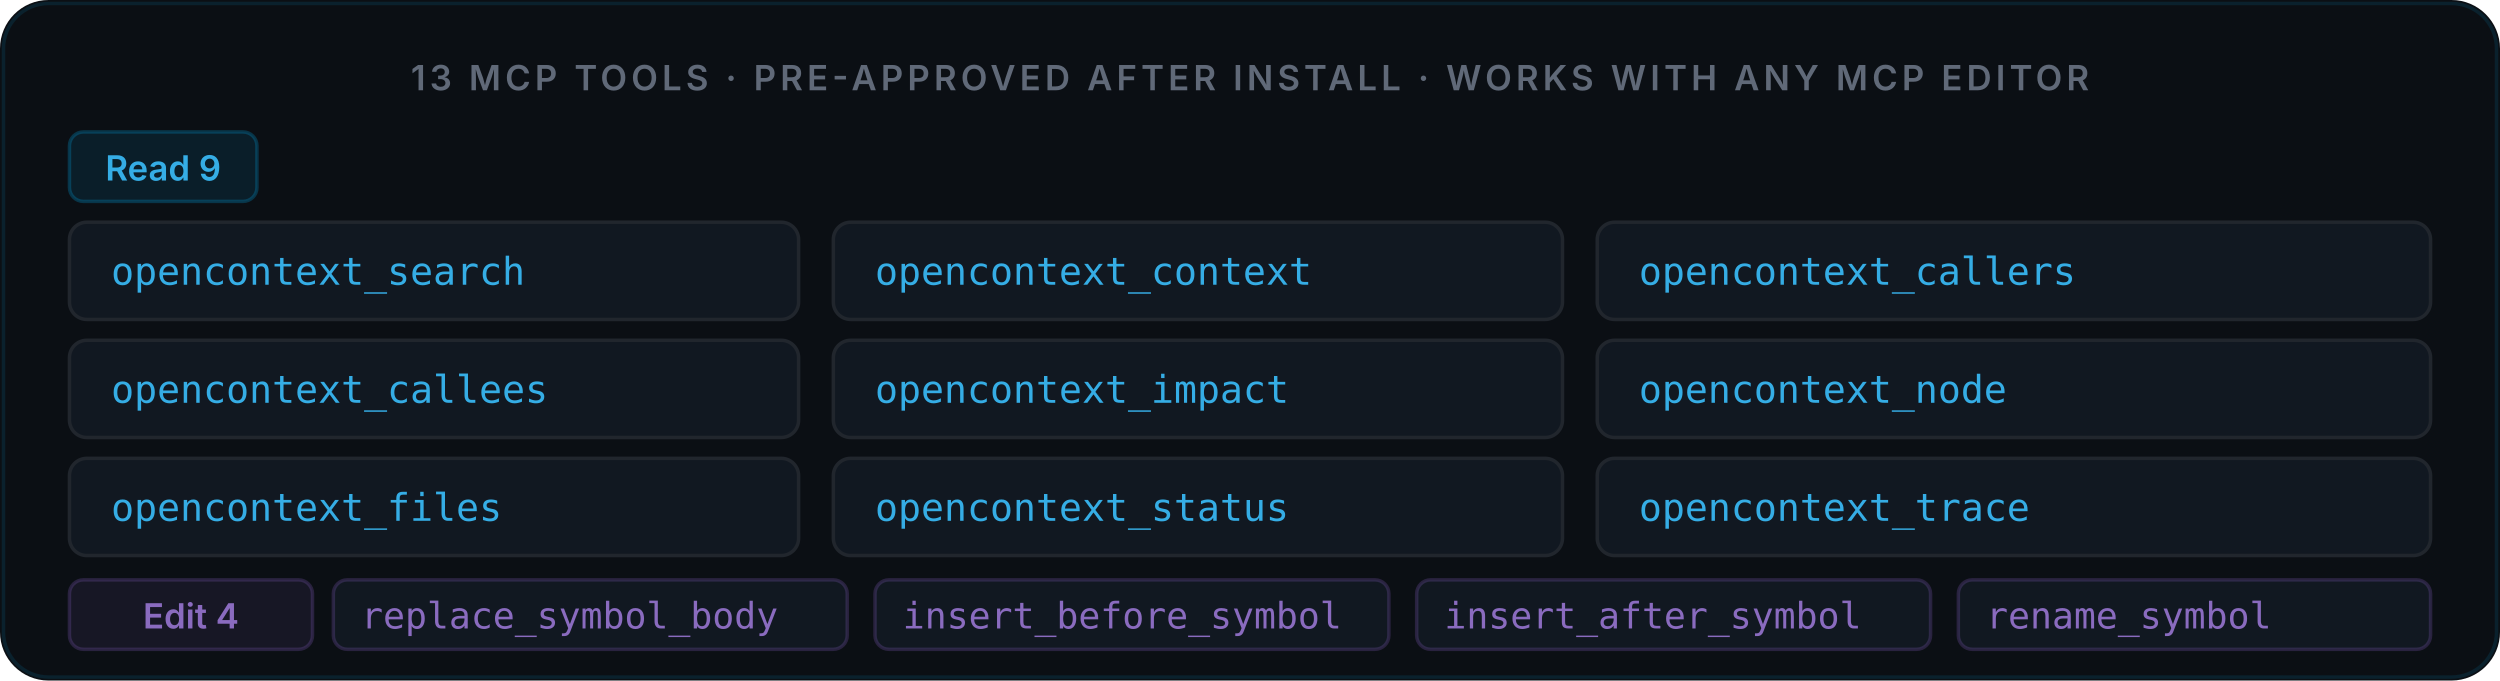
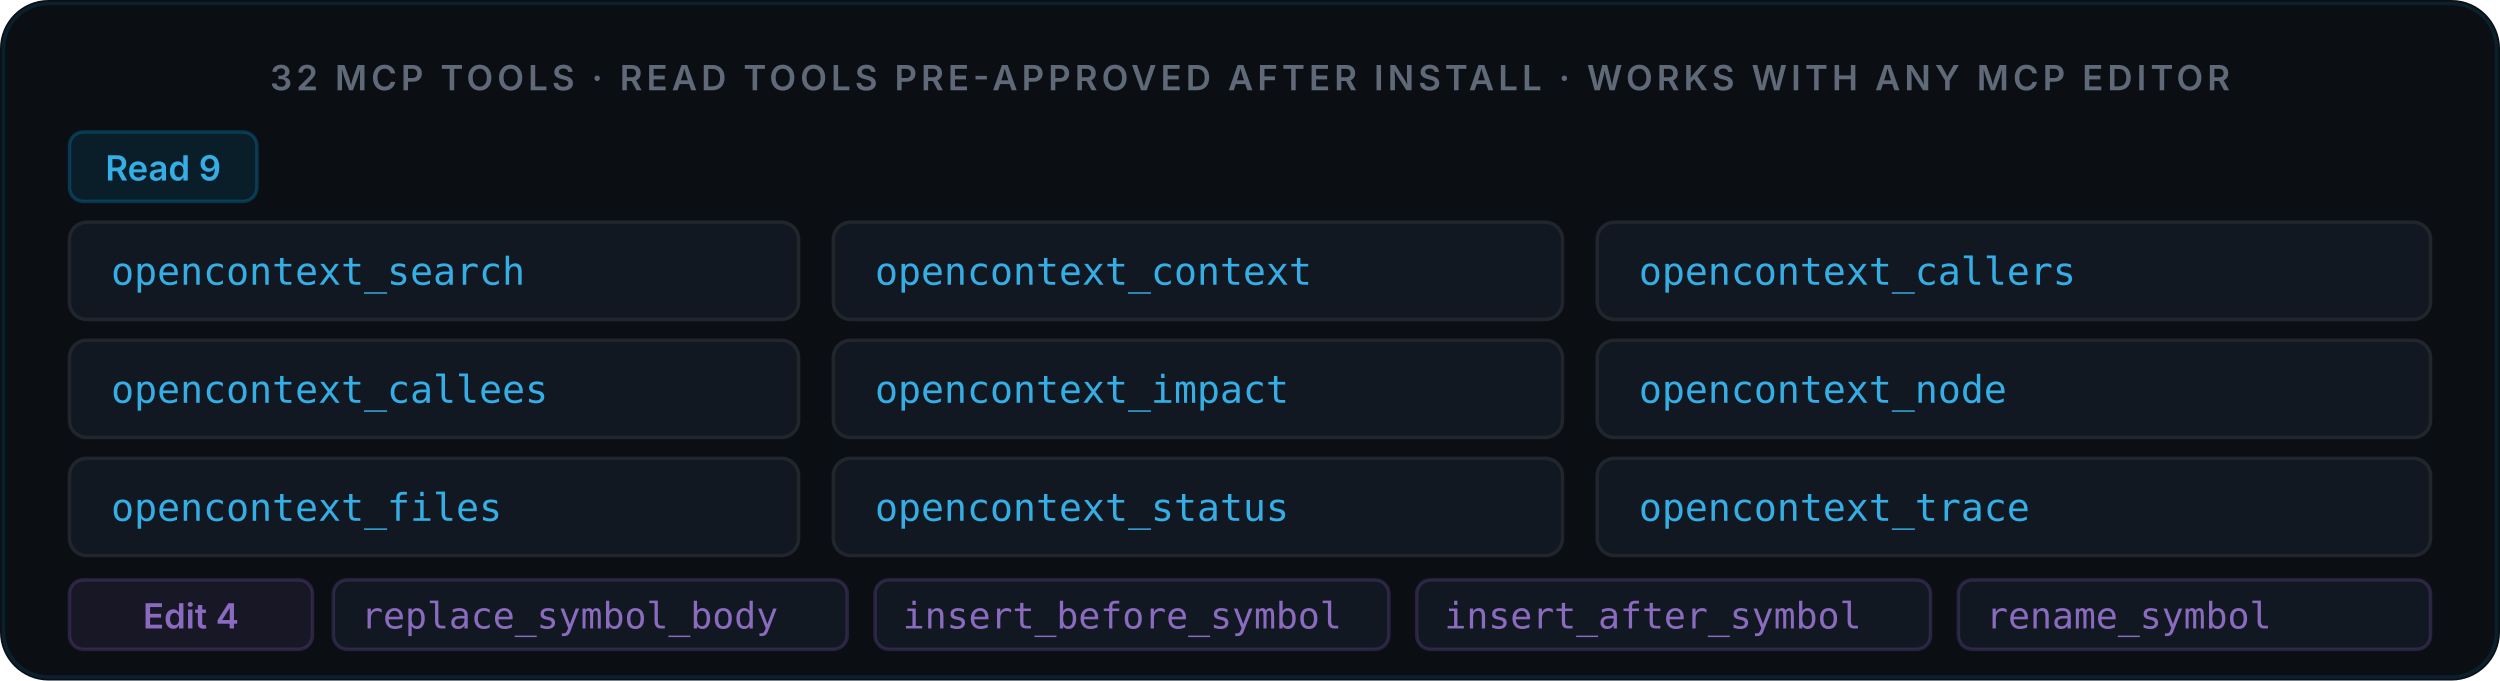
- <svg xmlns="http://www.w3.org/2000/svg" viewBox="0 0 720 196" width="720" height="196" role="img" aria-label="13 MCP tools: 9 read tools and 4 symbol-level edit tools, pre-approved after opencontext install">
+ <svg xmlns="http://www.w3.org/2000/svg" viewBox="0 0 720 196" width="720" height="196" role="img" aria-label="32 MCP tools: 9 read tools, 4 symbol-level edit tools, 1 agentic run tool, 4 memory tools, 1 quality tool, 8 session step tools, 4 workflow/profile meta tools, and 1 config-doctor tool; the read-only tools are pre-approved after opencontext install">
  <rect width="720" height="196" rx="14" fill="#0B0F14" />
  <rect x="1" y="1" width="718" height="194" rx="13" fill="none" stroke="rgba(0,168,232,0.12)" stroke-width="1" />
-   <text x="360" y="26" text-anchor="middle" font-family="-apple-system,BlinkMacSystemFont,'Segoe UI',sans-serif" font-size="10" font-weight="600" fill="#606978" letter-spacing="1.2">13 MCP TOOLS  ·  PRE-APPROVED AFTER INSTALL  ·  WORKS WITH ANY MCP EDITOR</text>
+   <text x="360" y="26" text-anchor="middle" font-family="-apple-system,BlinkMacSystemFont,'Segoe UI',sans-serif" font-size="10" font-weight="600" fill="#606978" letter-spacing="1.2">32 MCP TOOLS  ·  READ TOOLS PRE-APPROVED AFTER INSTALL  ·  WORKS WITH ANY MCP EDITOR</text>
  <rect x="20" y="38" width="54" height="20" rx="4" fill="rgba(0,168,232,0.10)" stroke="rgba(0,168,232,0.25)" stroke-width="1" />
  <text x="47" y="52" text-anchor="middle" font-family="-apple-system,BlinkMacSystemFont,'Segoe UI',sans-serif" font-size="10" font-weight="600" fill="#35ADE5">Read  9</text>
  <g font-family="'JetBrains Mono','Cascadia Code',Consolas,monospace" font-size="11">
    <rect x="20" y="64" width="210" height="28" rx="5" fill="#111821" stroke="#21262D" stroke-width="1" />
    <text x="32" y="82" fill="#35ADE5">opencontext_search</text>
    <rect x="240" y="64" width="210" height="28" rx="5" fill="#111821" stroke="#21262D" stroke-width="1" />
    <text x="252" y="82" fill="#35ADE5">opencontext_context</text>
    <rect x="460" y="64" width="240" height="28" rx="5" fill="#111821" stroke="#21262D" stroke-width="1" />
    <text x="472" y="82" fill="#35ADE5">opencontext_callers</text>
    <rect x="20" y="98" width="210" height="28" rx="5" fill="#111821" stroke="#21262D" stroke-width="1" />
    <text x="32" y="116" fill="#35ADE5">opencontext_callees</text>
    <rect x="240" y="98" width="210" height="28" rx="5" fill="#111821" stroke="#21262D" stroke-width="1" />
    <text x="252" y="116" fill="#35ADE5">opencontext_impact</text>
    <rect x="460" y="98" width="240" height="28" rx="5" fill="#111821" stroke="#21262D" stroke-width="1" />
    <text x="472" y="116" fill="#35ADE5">opencontext_node</text>
    <rect x="20" y="132" width="210" height="28" rx="5" fill="#111821" stroke="#21262D" stroke-width="1" />
    <text x="32" y="150" fill="#35ADE5">opencontext_files</text>
    <rect x="240" y="132" width="210" height="28" rx="5" fill="#111821" stroke="#21262D" stroke-width="1" />
    <text x="252" y="150" fill="#35ADE5">opencontext_status</text>
    <rect x="460" y="132" width="240" height="28" rx="5" fill="#111821" stroke="#21262D" stroke-width="1" />
    <text x="472" y="150" fill="#35ADE5">opencontext_trace</text>
  </g>
  <rect x="20" y="167" width="70" height="20" rx="4" fill="rgba(132,92,194,0.10)" stroke="rgba(132,92,194,0.25)" stroke-width="1" />
  <text x="55" y="181" text-anchor="middle" font-family="-apple-system,BlinkMacSystemFont,'Segoe UI',sans-serif" font-size="10" font-weight="600" fill="#8A6BBF">Edit  4</text>
  <g font-family="'JetBrains Mono','Cascadia Code',Consolas,monospace" font-size="10.5">
    <rect x="96" y="167" width="148" height="20" rx="4" fill="#111821" stroke="rgba(132,92,194,0.25)" stroke-width="1" />
    <text x="104" y="181" fill="#8A6BBF">replace_symbol_body</text>
    <rect x="252" y="167" width="148" height="20" rx="4" fill="#111821" stroke="rgba(132,92,194,0.25)" stroke-width="1" />
    <text x="260" y="181" fill="#8A6BBF">insert_before_symbol</text>
    <rect x="408" y="167" width="148" height="20" rx="4" fill="#111821" stroke="rgba(132,92,194,0.25)" stroke-width="1" />
    <text x="416" y="181" fill="#8A6BBF">insert_after_symbol</text>
    <rect x="564" y="167" width="136" height="20" rx="4" fill="#111821" stroke="rgba(132,92,194,0.25)" stroke-width="1" />
    <text x="572" y="181" fill="#8A6BBF">rename_symbol</text>
  </g>
</svg>
